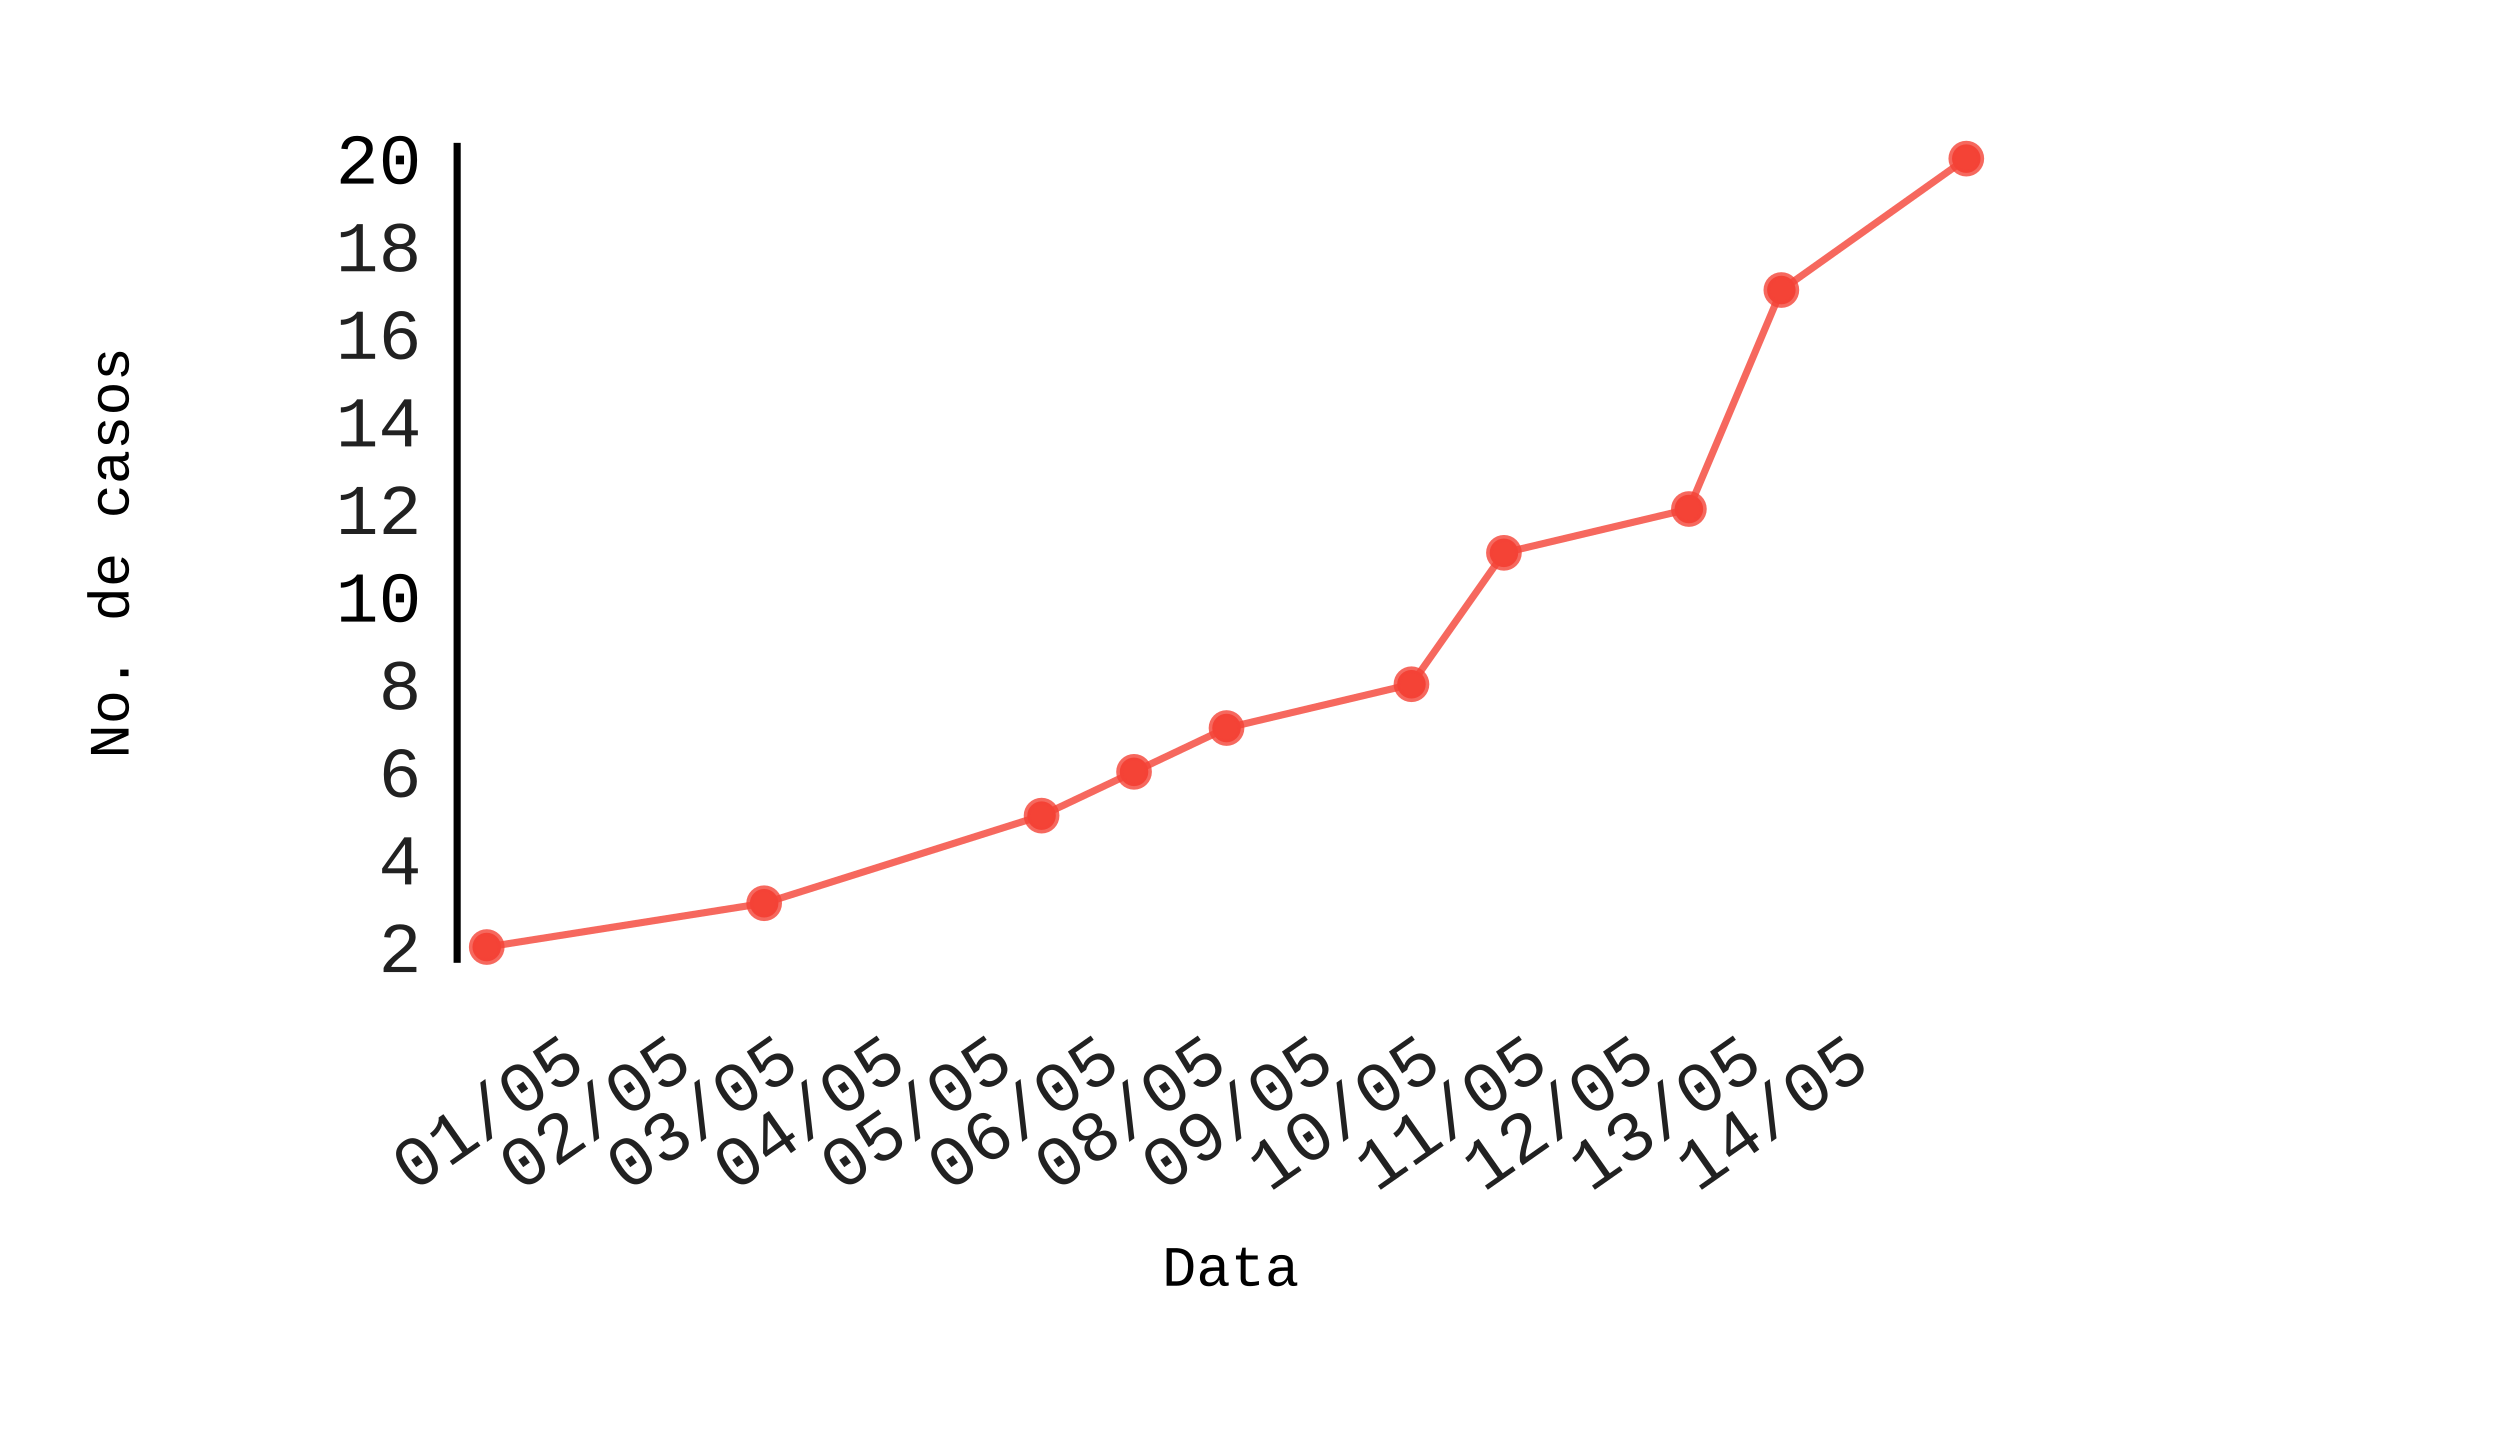
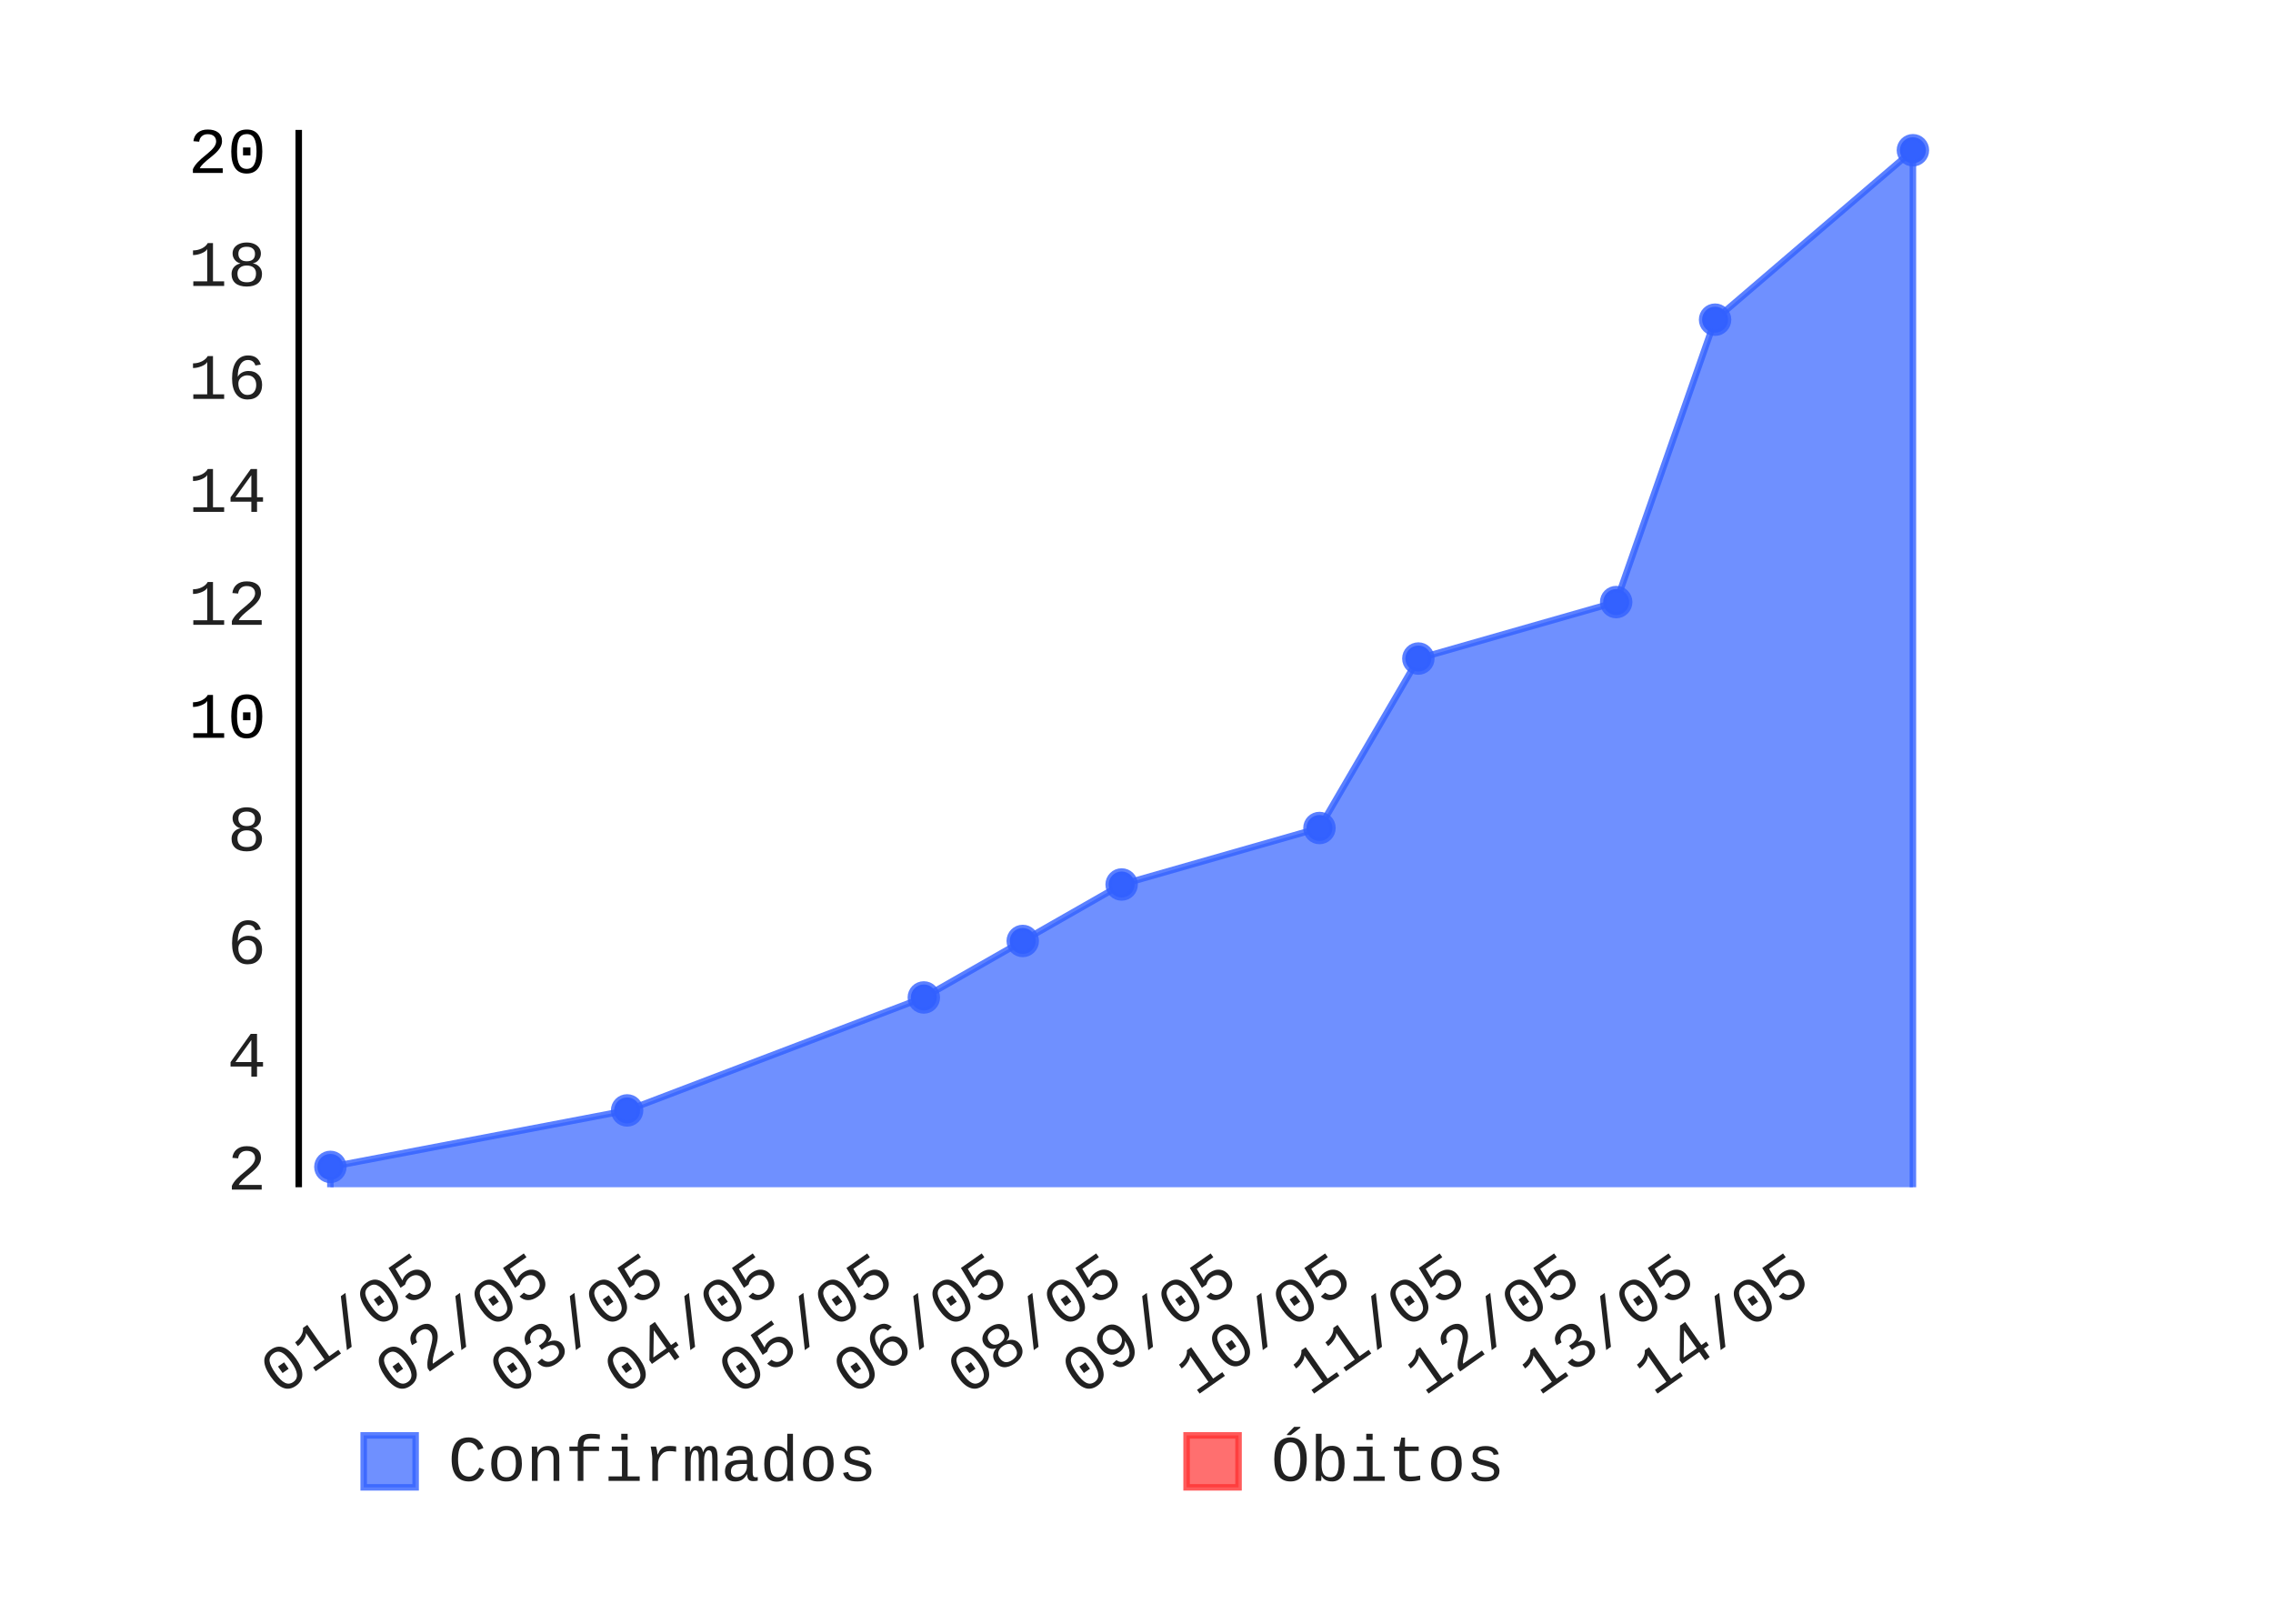
- <svg xmlns="http://www.w3.org/2000/svg" id="chart-72e02053-e2eb-4a89-b438-20519bb93572" class="pygal-chart" viewBox="0 0 350 200" width="350" height="200">
+ <svg xmlns="http://www.w3.org/2000/svg" id="chart-18611dcf-c61f-4776-8b83-9286f59a27cf" class="pygal-chart" viewBox="0 0 350 250" width="350" height="250">
  <defs>
-     <style type="text/css">#chart-72e02053-e2eb-4a89-b438-20519bb93572{-webkit-user-select:none;-webkit-font-smoothing:antialiased;font-family:Consolas,"Liberation Mono",Menlo,Courier,monospace}#chart-72e02053-e2eb-4a89-b438-20519bb93572 .title{font-family:Consolas,"Liberation Mono",Menlo,Courier,monospace;font-size:8px}#chart-72e02053-e2eb-4a89-b438-20519bb93572 .legends .legend text{font-family:Consolas,"Liberation Mono",Menlo,Courier,monospace;font-size:14px}#chart-72e02053-e2eb-4a89-b438-20519bb93572 .axis text{font-family:Consolas,"Liberation Mono",Menlo,Courier,monospace;font-size:10px}#chart-72e02053-e2eb-4a89-b438-20519bb93572 .axis text.major{font-family:Consolas,"Liberation Mono",Menlo,Courier,monospace;font-size:10px}#chart-72e02053-e2eb-4a89-b438-20519bb93572 .text-overlay text.value{font-family:Consolas,"Liberation Mono",Menlo,Courier,monospace;font-size:16px}#chart-72e02053-e2eb-4a89-b438-20519bb93572 .text-overlay text.label{font-family:Consolas,"Liberation Mono",Menlo,Courier,monospace;font-size:10px}#chart-72e02053-e2eb-4a89-b438-20519bb93572 .tooltip{font-family:Consolas,"Liberation Mono",Menlo,Courier,monospace;font-size:14px}#chart-72e02053-e2eb-4a89-b438-20519bb93572 text.no_data{font-family:Consolas,"Liberation Mono",Menlo,Courier,monospace;font-size:64px}
- #chart-72e02053-e2eb-4a89-b438-20519bb93572{background-color:transparent}#chart-72e02053-e2eb-4a89-b438-20519bb93572 path,#chart-72e02053-e2eb-4a89-b438-20519bb93572 line,#chart-72e02053-e2eb-4a89-b438-20519bb93572 rect,#chart-72e02053-e2eb-4a89-b438-20519bb93572 circle{-webkit-transition:150ms;-moz-transition:150ms;transition:150ms}#chart-72e02053-e2eb-4a89-b438-20519bb93572 .graph &gt; .background{fill:transparent}#chart-72e02053-e2eb-4a89-b438-20519bb93572 .plot &gt; .background{fill:rgba(255,255,255,1)}#chart-72e02053-e2eb-4a89-b438-20519bb93572 .graph{fill:rgba(0,0,0,.87)}#chart-72e02053-e2eb-4a89-b438-20519bb93572 text.no_data{fill:rgba(0,0,0,1)}#chart-72e02053-e2eb-4a89-b438-20519bb93572 .title{fill:rgba(0,0,0,1)}#chart-72e02053-e2eb-4a89-b438-20519bb93572 .legends .legend text{fill:rgba(0,0,0,.87)}#chart-72e02053-e2eb-4a89-b438-20519bb93572 .legends .legend:hover text{fill:rgba(0,0,0,1)}#chart-72e02053-e2eb-4a89-b438-20519bb93572 .axis .line{stroke:rgba(0,0,0,1)}#chart-72e02053-e2eb-4a89-b438-20519bb93572 .axis .guide.line{stroke:rgba(0,0,0,.54)}#chart-72e02053-e2eb-4a89-b438-20519bb93572 .axis .major.line{stroke:rgba(0,0,0,.87)}#chart-72e02053-e2eb-4a89-b438-20519bb93572 .axis text.major{fill:rgba(0,0,0,1)}#chart-72e02053-e2eb-4a89-b438-20519bb93572 .axis.y .guides:hover .guide.line,#chart-72e02053-e2eb-4a89-b438-20519bb93572 .line-graph .axis.x .guides:hover .guide.line,#chart-72e02053-e2eb-4a89-b438-20519bb93572 .stackedline-graph .axis.x .guides:hover .guide.line,#chart-72e02053-e2eb-4a89-b438-20519bb93572 .xy-graph .axis.x .guides:hover .guide.line{stroke:rgba(0,0,0,1)}#chart-72e02053-e2eb-4a89-b438-20519bb93572 .axis .guides:hover text{fill:rgba(0,0,0,1)}#chart-72e02053-e2eb-4a89-b438-20519bb93572 .reactive{fill-opacity:.7;stroke-opacity:.8}#chart-72e02053-e2eb-4a89-b438-20519bb93572 .ci{stroke:rgba(0,0,0,.87)}#chart-72e02053-e2eb-4a89-b438-20519bb93572 .reactive.active,#chart-72e02053-e2eb-4a89-b438-20519bb93572 .active .reactive{fill-opacity:.8;stroke-opacity:.9;stroke-width:4}#chart-72e02053-e2eb-4a89-b438-20519bb93572 .ci .reactive.active{stroke-width:1.5}#chart-72e02053-e2eb-4a89-b438-20519bb93572 .series text{fill:rgba(0,0,0,1)}#chart-72e02053-e2eb-4a89-b438-20519bb93572 .tooltip rect{fill:rgba(255,255,255,1);stroke:rgba(0,0,0,1);-webkit-transition:opacity 150ms;-moz-transition:opacity 150ms;transition:opacity 150ms}#chart-72e02053-e2eb-4a89-b438-20519bb93572 .tooltip .label{fill:rgba(0,0,0,.87)}#chart-72e02053-e2eb-4a89-b438-20519bb93572 .tooltip .label{fill:rgba(0,0,0,.87)}#chart-72e02053-e2eb-4a89-b438-20519bb93572 .tooltip .legend{font-size:.8em;fill:rgba(0,0,0,.54)}#chart-72e02053-e2eb-4a89-b438-20519bb93572 .tooltip .x_label{font-size:.6em;fill:rgba(0,0,0,1)}#chart-72e02053-e2eb-4a89-b438-20519bb93572 .tooltip .xlink{font-size:.5em;text-decoration:underline}#chart-72e02053-e2eb-4a89-b438-20519bb93572 .tooltip .value{font-size:1.5em}#chart-72e02053-e2eb-4a89-b438-20519bb93572 .bound{font-size:.5em}#chart-72e02053-e2eb-4a89-b438-20519bb93572 .max-value{font-size:.75em;fill:rgba(0,0,0,.54)}#chart-72e02053-e2eb-4a89-b438-20519bb93572 .map-element{fill:rgba(255,255,255,1);stroke:rgba(0,0,0,.54) !important}#chart-72e02053-e2eb-4a89-b438-20519bb93572 .map-element .reactive{fill-opacity:inherit;stroke-opacity:inherit}#chart-72e02053-e2eb-4a89-b438-20519bb93572 .color-0,#chart-72e02053-e2eb-4a89-b438-20519bb93572 .color-0 a:visited{stroke:#F44336;fill:#F44336}#chart-72e02053-e2eb-4a89-b438-20519bb93572 .color-1,#chart-72e02053-e2eb-4a89-b438-20519bb93572 .color-1 a:visited{stroke:#3F51B5;fill:#3F51B5}#chart-72e02053-e2eb-4a89-b438-20519bb93572 .text-overlay .color-0 text{fill:black}#chart-72e02053-e2eb-4a89-b438-20519bb93572 .text-overlay .color-1 text{fill:black}
- #chart-72e02053-e2eb-4a89-b438-20519bb93572 text.no_data{text-anchor:middle}#chart-72e02053-e2eb-4a89-b438-20519bb93572 .guide.line{fill:none}#chart-72e02053-e2eb-4a89-b438-20519bb93572 .centered{text-anchor:middle}#chart-72e02053-e2eb-4a89-b438-20519bb93572 .title{text-anchor:middle}#chart-72e02053-e2eb-4a89-b438-20519bb93572 .legends .legend text{fill-opacity:1}#chart-72e02053-e2eb-4a89-b438-20519bb93572 .axis.x text{text-anchor:middle}#chart-72e02053-e2eb-4a89-b438-20519bb93572 .axis.x:not(.web) text[transform]{text-anchor:start}#chart-72e02053-e2eb-4a89-b438-20519bb93572 .axis.x:not(.web) text[transform].backwards{text-anchor:end}#chart-72e02053-e2eb-4a89-b438-20519bb93572 .axis.y text{text-anchor:end}#chart-72e02053-e2eb-4a89-b438-20519bb93572 .axis.y text[transform].backwards{text-anchor:start}#chart-72e02053-e2eb-4a89-b438-20519bb93572 .axis.y2 text{text-anchor:start}#chart-72e02053-e2eb-4a89-b438-20519bb93572 .axis.y2 text[transform].backwards{text-anchor:end}#chart-72e02053-e2eb-4a89-b438-20519bb93572 .axis .guide.line{stroke-dasharray:4,4}#chart-72e02053-e2eb-4a89-b438-20519bb93572 .axis .major.guide.line{stroke-dasharray:6,6}#chart-72e02053-e2eb-4a89-b438-20519bb93572 .horizontal .axis.y .guide.line,#chart-72e02053-e2eb-4a89-b438-20519bb93572 .horizontal .axis.y2 .guide.line,#chart-72e02053-e2eb-4a89-b438-20519bb93572 .vertical .axis.x .guide.line{opacity:0}#chart-72e02053-e2eb-4a89-b438-20519bb93572 .horizontal .axis.always_show .guide.line,#chart-72e02053-e2eb-4a89-b438-20519bb93572 .vertical .axis.always_show .guide.line{opacity:1 !important}#chart-72e02053-e2eb-4a89-b438-20519bb93572 .axis.y .guides:hover .guide.line,#chart-72e02053-e2eb-4a89-b438-20519bb93572 .axis.y2 .guides:hover .guide.line,#chart-72e02053-e2eb-4a89-b438-20519bb93572 .axis.x .guides:hover .guide.line{opacity:1}#chart-72e02053-e2eb-4a89-b438-20519bb93572 .axis .guides:hover text{opacity:1}#chart-72e02053-e2eb-4a89-b438-20519bb93572 .nofill{fill:none}#chart-72e02053-e2eb-4a89-b438-20519bb93572 .subtle-fill{fill-opacity:.2}#chart-72e02053-e2eb-4a89-b438-20519bb93572 .dot{stroke-width:1px;fill-opacity:1}#chart-72e02053-e2eb-4a89-b438-20519bb93572 .dot.active{stroke-width:5px}#chart-72e02053-e2eb-4a89-b438-20519bb93572 .dot.negative{fill:transparent}#chart-72e02053-e2eb-4a89-b438-20519bb93572 text,#chart-72e02053-e2eb-4a89-b438-20519bb93572 tspan{stroke:none !important}#chart-72e02053-e2eb-4a89-b438-20519bb93572 .series text.active{opacity:1}#chart-72e02053-e2eb-4a89-b438-20519bb93572 .tooltip rect{fill-opacity:.95;stroke-width:.5}#chart-72e02053-e2eb-4a89-b438-20519bb93572 .tooltip text{fill-opacity:1}#chart-72e02053-e2eb-4a89-b438-20519bb93572 .showable{visibility:hidden}#chart-72e02053-e2eb-4a89-b438-20519bb93572 .showable.shown{visibility:visible}#chart-72e02053-e2eb-4a89-b438-20519bb93572 .gauge-background{fill:rgba(229,229,229,1);stroke:none}#chart-72e02053-e2eb-4a89-b438-20519bb93572 .bg-lines{stroke:transparent;stroke-width:2px}</style>
+     <style type="text/css">#chart-18611dcf-c61f-4776-8b83-9286f59a27cf{-webkit-user-select:none;-webkit-font-smoothing:antialiased;font-family:Consolas,"Liberation Mono",Menlo,Courier,monospace}#chart-18611dcf-c61f-4776-8b83-9286f59a27cf .title{font-family:Consolas,"Liberation Mono",Menlo,Courier,monospace;font-size:8px}#chart-18611dcf-c61f-4776-8b83-9286f59a27cf .legends .legend text{font-family:Consolas,"Liberation Mono",Menlo,Courier,monospace;font-size:10px}#chart-18611dcf-c61f-4776-8b83-9286f59a27cf .axis text{font-family:Consolas,"Liberation Mono",Menlo,Courier,monospace;font-size:10px}#chart-18611dcf-c61f-4776-8b83-9286f59a27cf .axis text.major{font-family:Consolas,"Liberation Mono",Menlo,Courier,monospace;font-size:10px}#chart-18611dcf-c61f-4776-8b83-9286f59a27cf .text-overlay text.value{font-family:Consolas,"Liberation Mono",Menlo,Courier,monospace;font-size:16px}#chart-18611dcf-c61f-4776-8b83-9286f59a27cf .text-overlay text.label{font-family:Consolas,"Liberation Mono",Menlo,Courier,monospace;font-size:10px}#chart-18611dcf-c61f-4776-8b83-9286f59a27cf .tooltip{font-family:Consolas,"Liberation Mono",Menlo,Courier,monospace;font-size:12px}#chart-18611dcf-c61f-4776-8b83-9286f59a27cf text.no_data{font-family:Consolas,"Liberation Mono",Menlo,Courier,monospace;font-size:64px}
+ #chart-18611dcf-c61f-4776-8b83-9286f59a27cf{background-color:transparent}#chart-18611dcf-c61f-4776-8b83-9286f59a27cf path,#chart-18611dcf-c61f-4776-8b83-9286f59a27cf line,#chart-18611dcf-c61f-4776-8b83-9286f59a27cf rect,#chart-18611dcf-c61f-4776-8b83-9286f59a27cf circle{-webkit-transition:150ms;-moz-transition:150ms;transition:150ms}#chart-18611dcf-c61f-4776-8b83-9286f59a27cf .graph &gt; .background{fill:transparent}#chart-18611dcf-c61f-4776-8b83-9286f59a27cf .plot &gt; .background{fill:rgba(255,255,255,1)}#chart-18611dcf-c61f-4776-8b83-9286f59a27cf .graph{fill:rgba(0,0,0,.87)}#chart-18611dcf-c61f-4776-8b83-9286f59a27cf text.no_data{fill:rgba(0,0,0,1)}#chart-18611dcf-c61f-4776-8b83-9286f59a27cf .title{fill:rgba(0,0,0,1)}#chart-18611dcf-c61f-4776-8b83-9286f59a27cf .legends .legend text{fill:rgba(0,0,0,.87)}#chart-18611dcf-c61f-4776-8b83-9286f59a27cf .legends .legend:hover text{fill:rgba(0,0,0,1)}#chart-18611dcf-c61f-4776-8b83-9286f59a27cf .axis .line{stroke:rgba(0,0,0,1)}#chart-18611dcf-c61f-4776-8b83-9286f59a27cf .axis .guide.line{stroke:rgba(0,0,0,.54)}#chart-18611dcf-c61f-4776-8b83-9286f59a27cf .axis .major.line{stroke:rgba(0,0,0,.87)}#chart-18611dcf-c61f-4776-8b83-9286f59a27cf .axis text.major{fill:rgba(0,0,0,1)}#chart-18611dcf-c61f-4776-8b83-9286f59a27cf .axis.y .guides:hover .guide.line,#chart-18611dcf-c61f-4776-8b83-9286f59a27cf .line-graph .axis.x .guides:hover .guide.line,#chart-18611dcf-c61f-4776-8b83-9286f59a27cf .stackedline-graph .axis.x .guides:hover .guide.line,#chart-18611dcf-c61f-4776-8b83-9286f59a27cf .xy-graph .axis.x .guides:hover .guide.line{stroke:rgba(0,0,0,1)}#chart-18611dcf-c61f-4776-8b83-9286f59a27cf .axis .guides:hover text{fill:rgba(0,0,0,1)}#chart-18611dcf-c61f-4776-8b83-9286f59a27cf .reactive{fill-opacity:.7;stroke-opacity:.8}#chart-18611dcf-c61f-4776-8b83-9286f59a27cf .ci{stroke:rgba(0,0,0,.87)}#chart-18611dcf-c61f-4776-8b83-9286f59a27cf .reactive.active,#chart-18611dcf-c61f-4776-8b83-9286f59a27cf .active .reactive{fill-opacity:.8;stroke-opacity:.9;stroke-width:4}#chart-18611dcf-c61f-4776-8b83-9286f59a27cf .ci .reactive.active{stroke-width:1.5}#chart-18611dcf-c61f-4776-8b83-9286f59a27cf .series text{fill:rgba(0,0,0,1)}#chart-18611dcf-c61f-4776-8b83-9286f59a27cf .tooltip rect{fill:rgba(255,255,255,1);stroke:rgba(0,0,0,1);-webkit-transition:opacity 150ms;-moz-transition:opacity 150ms;transition:opacity 150ms}#chart-18611dcf-c61f-4776-8b83-9286f59a27cf .tooltip .label{fill:rgba(0,0,0,.87)}#chart-18611dcf-c61f-4776-8b83-9286f59a27cf .tooltip .label{fill:rgba(0,0,0,.87)}#chart-18611dcf-c61f-4776-8b83-9286f59a27cf .tooltip .legend{font-size:.8em;fill:rgba(0,0,0,.54)}#chart-18611dcf-c61f-4776-8b83-9286f59a27cf .tooltip .x_label{font-size:.6em;fill:rgba(0,0,0,1)}#chart-18611dcf-c61f-4776-8b83-9286f59a27cf .tooltip .xlink{font-size:.5em;text-decoration:underline}#chart-18611dcf-c61f-4776-8b83-9286f59a27cf .tooltip .value{font-size:1.5em}#chart-18611dcf-c61f-4776-8b83-9286f59a27cf .bound{font-size:.5em}#chart-18611dcf-c61f-4776-8b83-9286f59a27cf .max-value{font-size:.75em;fill:rgba(0,0,0,.54)}#chart-18611dcf-c61f-4776-8b83-9286f59a27cf .map-element{fill:rgba(255,255,255,1);stroke:rgba(0,0,0,.54) !important}#chart-18611dcf-c61f-4776-8b83-9286f59a27cf .map-element .reactive{fill-opacity:inherit;stroke-opacity:inherit}#chart-18611dcf-c61f-4776-8b83-9286f59a27cf .color-0,#chart-18611dcf-c61f-4776-8b83-9286f59a27cf .color-0 a:visited{stroke:#3361FF;fill:#3361FF}#chart-18611dcf-c61f-4776-8b83-9286f59a27cf .color-1,#chart-18611dcf-c61f-4776-8b83-9286f59a27cf .color-1 a:visited{stroke:#FF3333;fill:#FF3333}#chart-18611dcf-c61f-4776-8b83-9286f59a27cf .text-overlay .color-0 text{fill:black}#chart-18611dcf-c61f-4776-8b83-9286f59a27cf .text-overlay .color-1 text{fill:black}
+ #chart-18611dcf-c61f-4776-8b83-9286f59a27cf text.no_data{text-anchor:middle}#chart-18611dcf-c61f-4776-8b83-9286f59a27cf .guide.line{fill:none}#chart-18611dcf-c61f-4776-8b83-9286f59a27cf .centered{text-anchor:middle}#chart-18611dcf-c61f-4776-8b83-9286f59a27cf .title{text-anchor:middle}#chart-18611dcf-c61f-4776-8b83-9286f59a27cf .legends .legend text{fill-opacity:1}#chart-18611dcf-c61f-4776-8b83-9286f59a27cf .axis.x text{text-anchor:middle}#chart-18611dcf-c61f-4776-8b83-9286f59a27cf .axis.x:not(.web) text[transform]{text-anchor:start}#chart-18611dcf-c61f-4776-8b83-9286f59a27cf .axis.x:not(.web) text[transform].backwards{text-anchor:end}#chart-18611dcf-c61f-4776-8b83-9286f59a27cf .axis.y text{text-anchor:end}#chart-18611dcf-c61f-4776-8b83-9286f59a27cf .axis.y text[transform].backwards{text-anchor:start}#chart-18611dcf-c61f-4776-8b83-9286f59a27cf .axis.y2 text{text-anchor:start}#chart-18611dcf-c61f-4776-8b83-9286f59a27cf .axis.y2 text[transform].backwards{text-anchor:end}#chart-18611dcf-c61f-4776-8b83-9286f59a27cf .axis .guide.line{stroke-dasharray:4,4}#chart-18611dcf-c61f-4776-8b83-9286f59a27cf .axis .major.guide.line{stroke-dasharray:6,6}#chart-18611dcf-c61f-4776-8b83-9286f59a27cf .horizontal .axis.y .guide.line,#chart-18611dcf-c61f-4776-8b83-9286f59a27cf .horizontal .axis.y2 .guide.line,#chart-18611dcf-c61f-4776-8b83-9286f59a27cf .vertical .axis.x .guide.line{opacity:0}#chart-18611dcf-c61f-4776-8b83-9286f59a27cf .horizontal .axis.always_show .guide.line,#chart-18611dcf-c61f-4776-8b83-9286f59a27cf .vertical .axis.always_show .guide.line{opacity:1 !important}#chart-18611dcf-c61f-4776-8b83-9286f59a27cf .axis.y .guides:hover .guide.line,#chart-18611dcf-c61f-4776-8b83-9286f59a27cf .axis.y2 .guides:hover .guide.line,#chart-18611dcf-c61f-4776-8b83-9286f59a27cf .axis.x .guides:hover .guide.line{opacity:1}#chart-18611dcf-c61f-4776-8b83-9286f59a27cf .axis .guides:hover text{opacity:1}#chart-18611dcf-c61f-4776-8b83-9286f59a27cf .nofill{fill:none}#chart-18611dcf-c61f-4776-8b83-9286f59a27cf .subtle-fill{fill-opacity:.2}#chart-18611dcf-c61f-4776-8b83-9286f59a27cf .dot{stroke-width:1px;fill-opacity:1}#chart-18611dcf-c61f-4776-8b83-9286f59a27cf .dot.active{stroke-width:5px}#chart-18611dcf-c61f-4776-8b83-9286f59a27cf .dot.negative{fill:transparent}#chart-18611dcf-c61f-4776-8b83-9286f59a27cf text,#chart-18611dcf-c61f-4776-8b83-9286f59a27cf tspan{stroke:none !important}#chart-18611dcf-c61f-4776-8b83-9286f59a27cf .series text.active{opacity:1}#chart-18611dcf-c61f-4776-8b83-9286f59a27cf .tooltip rect{fill-opacity:.95;stroke-width:.5}#chart-18611dcf-c61f-4776-8b83-9286f59a27cf .tooltip text{fill-opacity:1}#chart-18611dcf-c61f-4776-8b83-9286f59a27cf .showable{visibility:hidden}#chart-18611dcf-c61f-4776-8b83-9286f59a27cf .showable.shown{visibility:visible}#chart-18611dcf-c61f-4776-8b83-9286f59a27cf .gauge-background{fill:rgba(229,229,229,1);stroke:none}#chart-18611dcf-c61f-4776-8b83-9286f59a27cf .bg-lines{stroke:transparent;stroke-width:2px}</style>
  </defs>
  <g class="graph datetimeline-graph vertical">
-     <rect x="0" y="0" width="350" height="200" class="background" />
-     <g transform="translate(64, 20)" class="plot">
-       <rect x="0" y="0" width="215.425" height="114.793" class="background" />
+     <rect x="0" y="0" width="350" height="250" class="background" />
+     <g transform="translate(46, 20)" class="plot">
+       <rect x="0" y="0" width="253.425" height="162.793" class="background" />
      <g class="axis y">
        <g class="guides">
-           <text x="-5" y="116.085" class="">2</text>
+           <text x="-5" y="163.162" class="">2</text>
        </g>
        <g class="guides">
-           <text x="-5" y="103.821" class="">4</text>
+           <text x="-5" y="145.77" class="">4</text>
        </g>
        <g class="guides">
-           <text x="-5" y="91.557" class="">6</text>
+           <text x="-5" y="128.377" class="">6</text>
        </g>
        <g class="guides">
-           <text x="-5" y="79.293" class="">8</text>
+           <text x="-5" y="110.985" class="">8</text>
        </g>
        <g class="guides">
-           <text x="-5" y="67.028" class="major">10</text>
+           <text x="-5" y="93.593" class="major">10</text>
        </g>
        <g class="guides">
-           <text x="-5" y="54.764" class="">12</text>
+           <text x="-5" y="76.2" class="">12</text>
        </g>
        <g class="guides">
-           <text x="-5" y="42.5" class="">14</text>
+           <text x="-5" y="58.808" class="">14</text>
        </g>
        <g class="guides">
-           <text x="-5" y="30.236" class="">16</text>
+           <text x="-5" y="41.415" class="">16</text>
        </g>
        <g class="guides">
-           <text x="-5" y="17.972" class="">18</text>
+           <text x="-5" y="24.023" class="">18</text>
        </g>
        <g class="guides">
-           <text x="-5" y="5.708" class="major">20</text>
+           <text x="-5" y="6.631" class="major">20</text>
        </g>
      </g>
      <g class="axis x">
-         <path d="M0 0 v114.793" class="line" />
+         <path d="M0 0 v162.793" class="line" />
        <g class="guides">
-           <path d="M18.408 0 v114.793" class="guide line" />
-           <text x="18.408" y="129.793" class="backwards" transform="rotate(325 18.40764 129.7927)">01/05</text>
+           <path d="M21.655 0 v162.793" class="guide line" />
+           <text x="21.655" y="177.793" class="backwards" transform="rotate(325 21.65465 177.7927)">01/05</text>
        </g>
        <g class="guides">
-           <path d="M33.392 0 v114.793" class="guide line" />
-           <text x="33.392" y="129.793" class="backwards" transform="rotate(325 33.39171 129.7927)">02/05</text>
+           <path d="M39.282 0 v162.793" class="guide line" />
+           <text x="39.282" y="177.793" class="backwards" transform="rotate(325 39.28185 177.7927)">02/05</text>
        </g>
        <g class="guides">
-           <path d="M48.376 0 v114.793" class="guide line" />
-           <text x="48.376" y="129.793" class="backwards" transform="rotate(325 48.37579 129.7927)">03/05</text>
+           <path d="M56.909 0 v162.793" class="guide line" />
+           <text x="56.909" y="177.793" class="backwards" transform="rotate(325 56.90904 177.7927)">03/05</text>
        </g>
        <g class="guides">
-           <path d="M63.36 0 v114.793" class="guide line" />
-           <text x="63.36" y="129.793" class="backwards" transform="rotate(325 63.35986 129.7927)">04/05</text>
+           <path d="M74.536 0 v162.793" class="guide line" />
+           <text x="74.536" y="177.793" class="backwards" transform="rotate(325 74.53623 177.7927)">04/05</text>
        </g>
        <g class="guides">
-           <path d="M78.344 0 v114.793" class="guide line" />
-           <text x="78.344" y="129.793" class="backwards" transform="rotate(325 78.34393 129.7927)">05/05</text>
+           <path d="M92.163 0 v162.793" class="guide line" />
+           <text x="92.163" y="177.793" class="backwards" transform="rotate(325 92.16342 177.7927)">05/05</text>
        </g>
        <g class="guides">
-           <path d="M93.328 0 v114.793" class="guide line" />
-           <text x="93.328" y="129.793" class="backwards" transform="rotate(325 93.32801 129.7927)">06/05</text>
+           <path d="M109.791 0 v162.793" class="guide line" />
+           <text x="109.791" y="177.793" class="backwards" transform="rotate(325 109.7906 177.7927)">06/05</text>
        </g>
        <g class="guides">
-           <path d="M108.312 0 v114.793" class="guide line" />
-           <text x="108.312" y="129.793" class="backwards" transform="rotate(325 108.3121 129.7927)">08/05</text>
+           <path d="M127.418 0 v162.793" class="guide line" />
+           <text x="127.418" y="177.793" class="backwards" transform="rotate(325 127.4178 177.7927)">08/05</text>
        </g>
        <g class="guides">
-           <path d="M123.296 0 v114.793" class="guide line" />
-           <text x="123.296" y="129.793" class="backwards" transform="rotate(325 123.2962 129.7927)">09/05</text>
+           <path d="M145.045 0 v162.793" class="guide line" />
+           <text x="145.045" y="177.793" class="backwards" transform="rotate(325 145.045 177.7927)">09/05</text>
        </g>
        <g class="guides">
-           <path d="M138.28 0 v114.793" class="guide line" />
-           <text x="138.28" y="129.793" class="backwards" transform="rotate(325 138.2802 129.7927)">10/05</text>
+           <path d="M162.672 0 v162.793" class="guide line" />
+           <text x="162.672" y="177.793" class="backwards" transform="rotate(325 162.6722 177.7927)">10/05</text>
        </g>
        <g class="guides">
-           <path d="M153.264 0 v114.793" class="guide line" />
-           <text x="153.264" y="129.793" class="backwards" transform="rotate(325 153.2643 129.7927)">11/05</text>
+           <path d="M180.299 0 v162.793" class="guide line" />
+           <text x="180.299" y="177.793" class="backwards" transform="rotate(325 180.2994 177.7927)">11/05</text>
        </g>
        <g class="guides">
-           <path d="M168.248 0 v114.793" class="guide line" />
-           <text x="168.248" y="129.793" class="backwards" transform="rotate(325 168.2484 129.7927)">12/05</text>
+           <path d="M197.927 0 v162.793" class="guide line" />
+           <text x="197.927" y="177.793" class="backwards" transform="rotate(325 197.9266 177.7927)">12/05</text>
        </g>
        <g class="guides">
-           <path d="M183.232 0 v114.793" class="guide line" />
-           <text x="183.232" y="129.793" class="backwards" transform="rotate(325 183.2325 129.7927)">13/05</text>
+           <path d="M215.554 0 v162.793" class="guide line" />
+           <text x="215.554" y="177.793" class="backwards" transform="rotate(325 215.5538 177.7927)">13/05</text>
        </g>
        <g class="guides">
-           <path d="M198.217 0 v114.793" class="guide line" />
-           <text x="198.217" y="129.793" class="backwards" transform="rotate(325 198.2165 129.7927)">14/05</text>
+           <path d="M233.181 0 v162.793" class="guide line" />
+           <text x="233.181" y="177.793" class="backwards" transform="rotate(325 233.181 177.7927)">14/05</text>
        </g>
      </g>
      <g class="series serie-0 color-0">
-         <path d="M4.143 112.585 L42.982 106.453 81.82 94.189 94.766 88.057 107.713 81.925 133.605 75.793 146.551 57.396 172.444 51.264 185.39 20.604 211.283 2.208" class="line reactive nofill" />
+         <path d="M4.874 162.793 L4.874 159.662 50.563 150.966 96.253 133.574 111.483 124.877 126.713 116.181 157.173 107.485 172.402 81.396 202.862 72.7 218.092 29.219 248.552 3.131 248.552 162.793" class="line reactive" />
      </g>
      <g class="series serie-1 color-1" />
    </g>
-     <g class="titles">
-       <text x="172.287" y="180.0" class="title">Data</text>
-       <text x="0" y="95.396" class="title" transform="rotate(-90 0 77.39635)">No. de casos</text>
-     </g>
-     <g transform="translate(64, 20)" class="plot overlay">
+     <g class="titles" />
+     <g transform="translate(46, 20)" class="plot overlay">
      <g class="series serie-0 color-0">
        <g class="dots">
-           <circle cx="4.143" cy="112.585" r="2" class="dot reactive tooltip-trigger" />
+           <circle cx="4.874" cy="159.662" r="2" class="dot reactive tooltip-trigger" />
        </g>
        <g class="dots">
-           <circle cx="42.982" cy="106.453" r="2" class="dot reactive tooltip-trigger" />
+           <circle cx="50.563" cy="150.966" r="2" class="dot reactive tooltip-trigger" />
        </g>
        <g class="dots">
-           <circle cx="81.82" cy="94.189" r="2" class="dot reactive tooltip-trigger" />
+           <circle cx="96.253" cy="133.574" r="2" class="dot reactive tooltip-trigger" />
        </g>
        <g class="dots">
-           <circle cx="94.766" cy="88.057" r="2" class="dot reactive tooltip-trigger" />
+           <circle cx="111.483" cy="124.877" r="2" class="dot reactive tooltip-trigger" />
        </g>
        <g class="dots">
-           <circle cx="107.713" cy="81.925" r="2" class="dot reactive tooltip-trigger" />
+           <circle cx="126.713" cy="116.181" r="2" class="dot reactive tooltip-trigger" />
        </g>
        <g class="dots">
-           <circle cx="133.605" cy="75.793" r="2" class="dot reactive tooltip-trigger" />
+           <circle cx="157.173" cy="107.485" r="2" class="dot reactive tooltip-trigger" />
        </g>
        <g class="dots">
-           <circle cx="146.551" cy="57.396" r="2" class="dot reactive tooltip-trigger" />
+           <circle cx="172.402" cy="81.396" r="2" class="dot reactive tooltip-trigger" />
        </g>
        <g class="dots">
-           <circle cx="172.444" cy="51.264" r="2" class="dot reactive tooltip-trigger" />
+           <circle cx="202.862" cy="72.7" r="2" class="dot reactive tooltip-trigger" />
        </g>
        <g class="dots">
-           <circle cx="185.39" cy="20.604" r="2" class="dot reactive tooltip-trigger" />
+           <circle cx="218.092" cy="29.219" r="2" class="dot reactive tooltip-trigger" />
        </g>
        <g class="dots">
-           <circle cx="211.283" cy="2.208" r="2" class="dot reactive tooltip-trigger" />
+           <circle cx="248.552" cy="3.131" r="2" class="dot reactive tooltip-trigger" />
        </g>
      </g>
      <g class="series serie-1 color-1" />
    </g>
-     <g transform="translate(64, 20)" class="plot text-overlay">
+     <g transform="translate(46, 20)" class="plot text-overlay">
      <g class="series serie-0 color-0" />
      <g class="series serie-1 color-1" />
    </g>
-     <g transform="translate(64, 20)" class="plot tooltip-overlay">
+     <g transform="translate(46, 20)" class="plot tooltip-overlay">
      <g transform="translate(0 0)" style="opacity: 0" class="tooltip">
        <rect rx="10" ry="10" width="0" height="0" class="tooltip-box" />
        <g class="text" />
      </g>
    </g>
+     <g transform="translate(56, 220)" class="legends">
+       <g id="activate-serie-0" class="legend reactive activate-serie">
+         <rect x="0.0" y="1.0" width="8" height="8" class="color-0 reactive" />
+         <text x="13.0" y="8.0">Confirmados</text>
+       </g>
+       <g id="activate-serie-1" class="legend reactive activate-serie">
+         <rect x="126.713" y="1.0" width="8" height="8" class="color-1 reactive" />
+         <text x="139.713" y="8.0">Óbitos</text>
+       </g>
+     </g>
  </g>
</svg>
